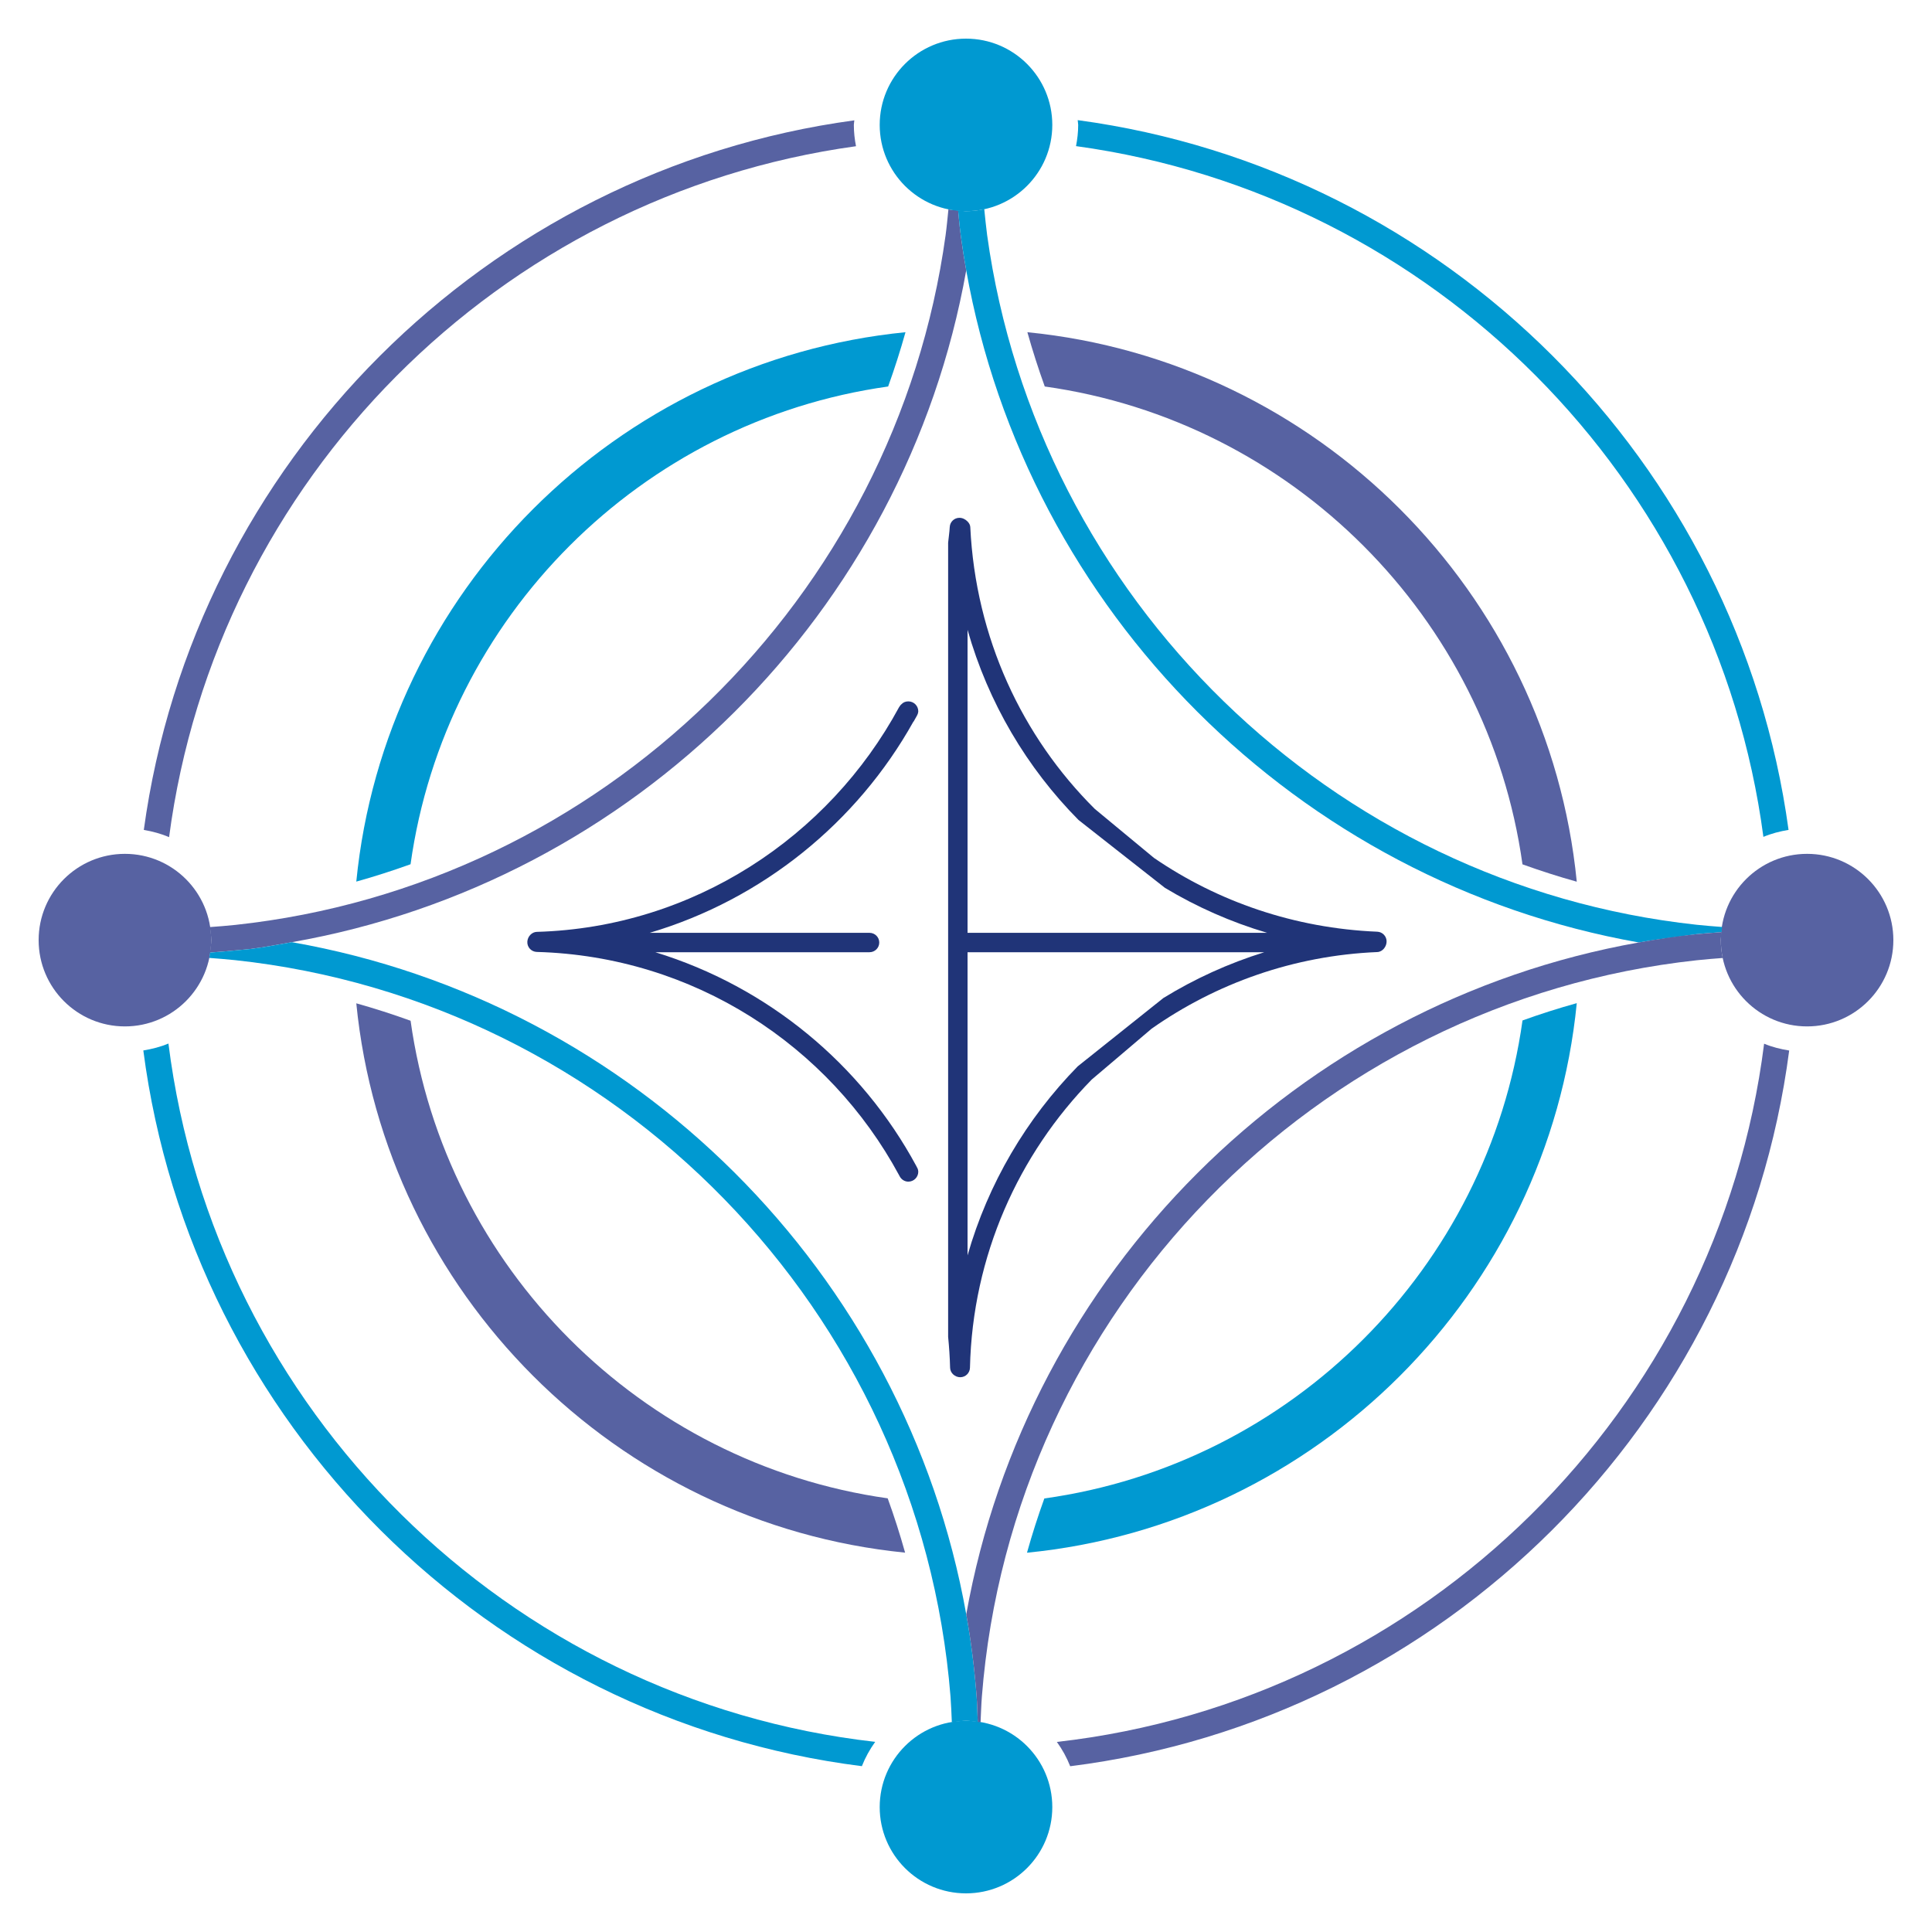
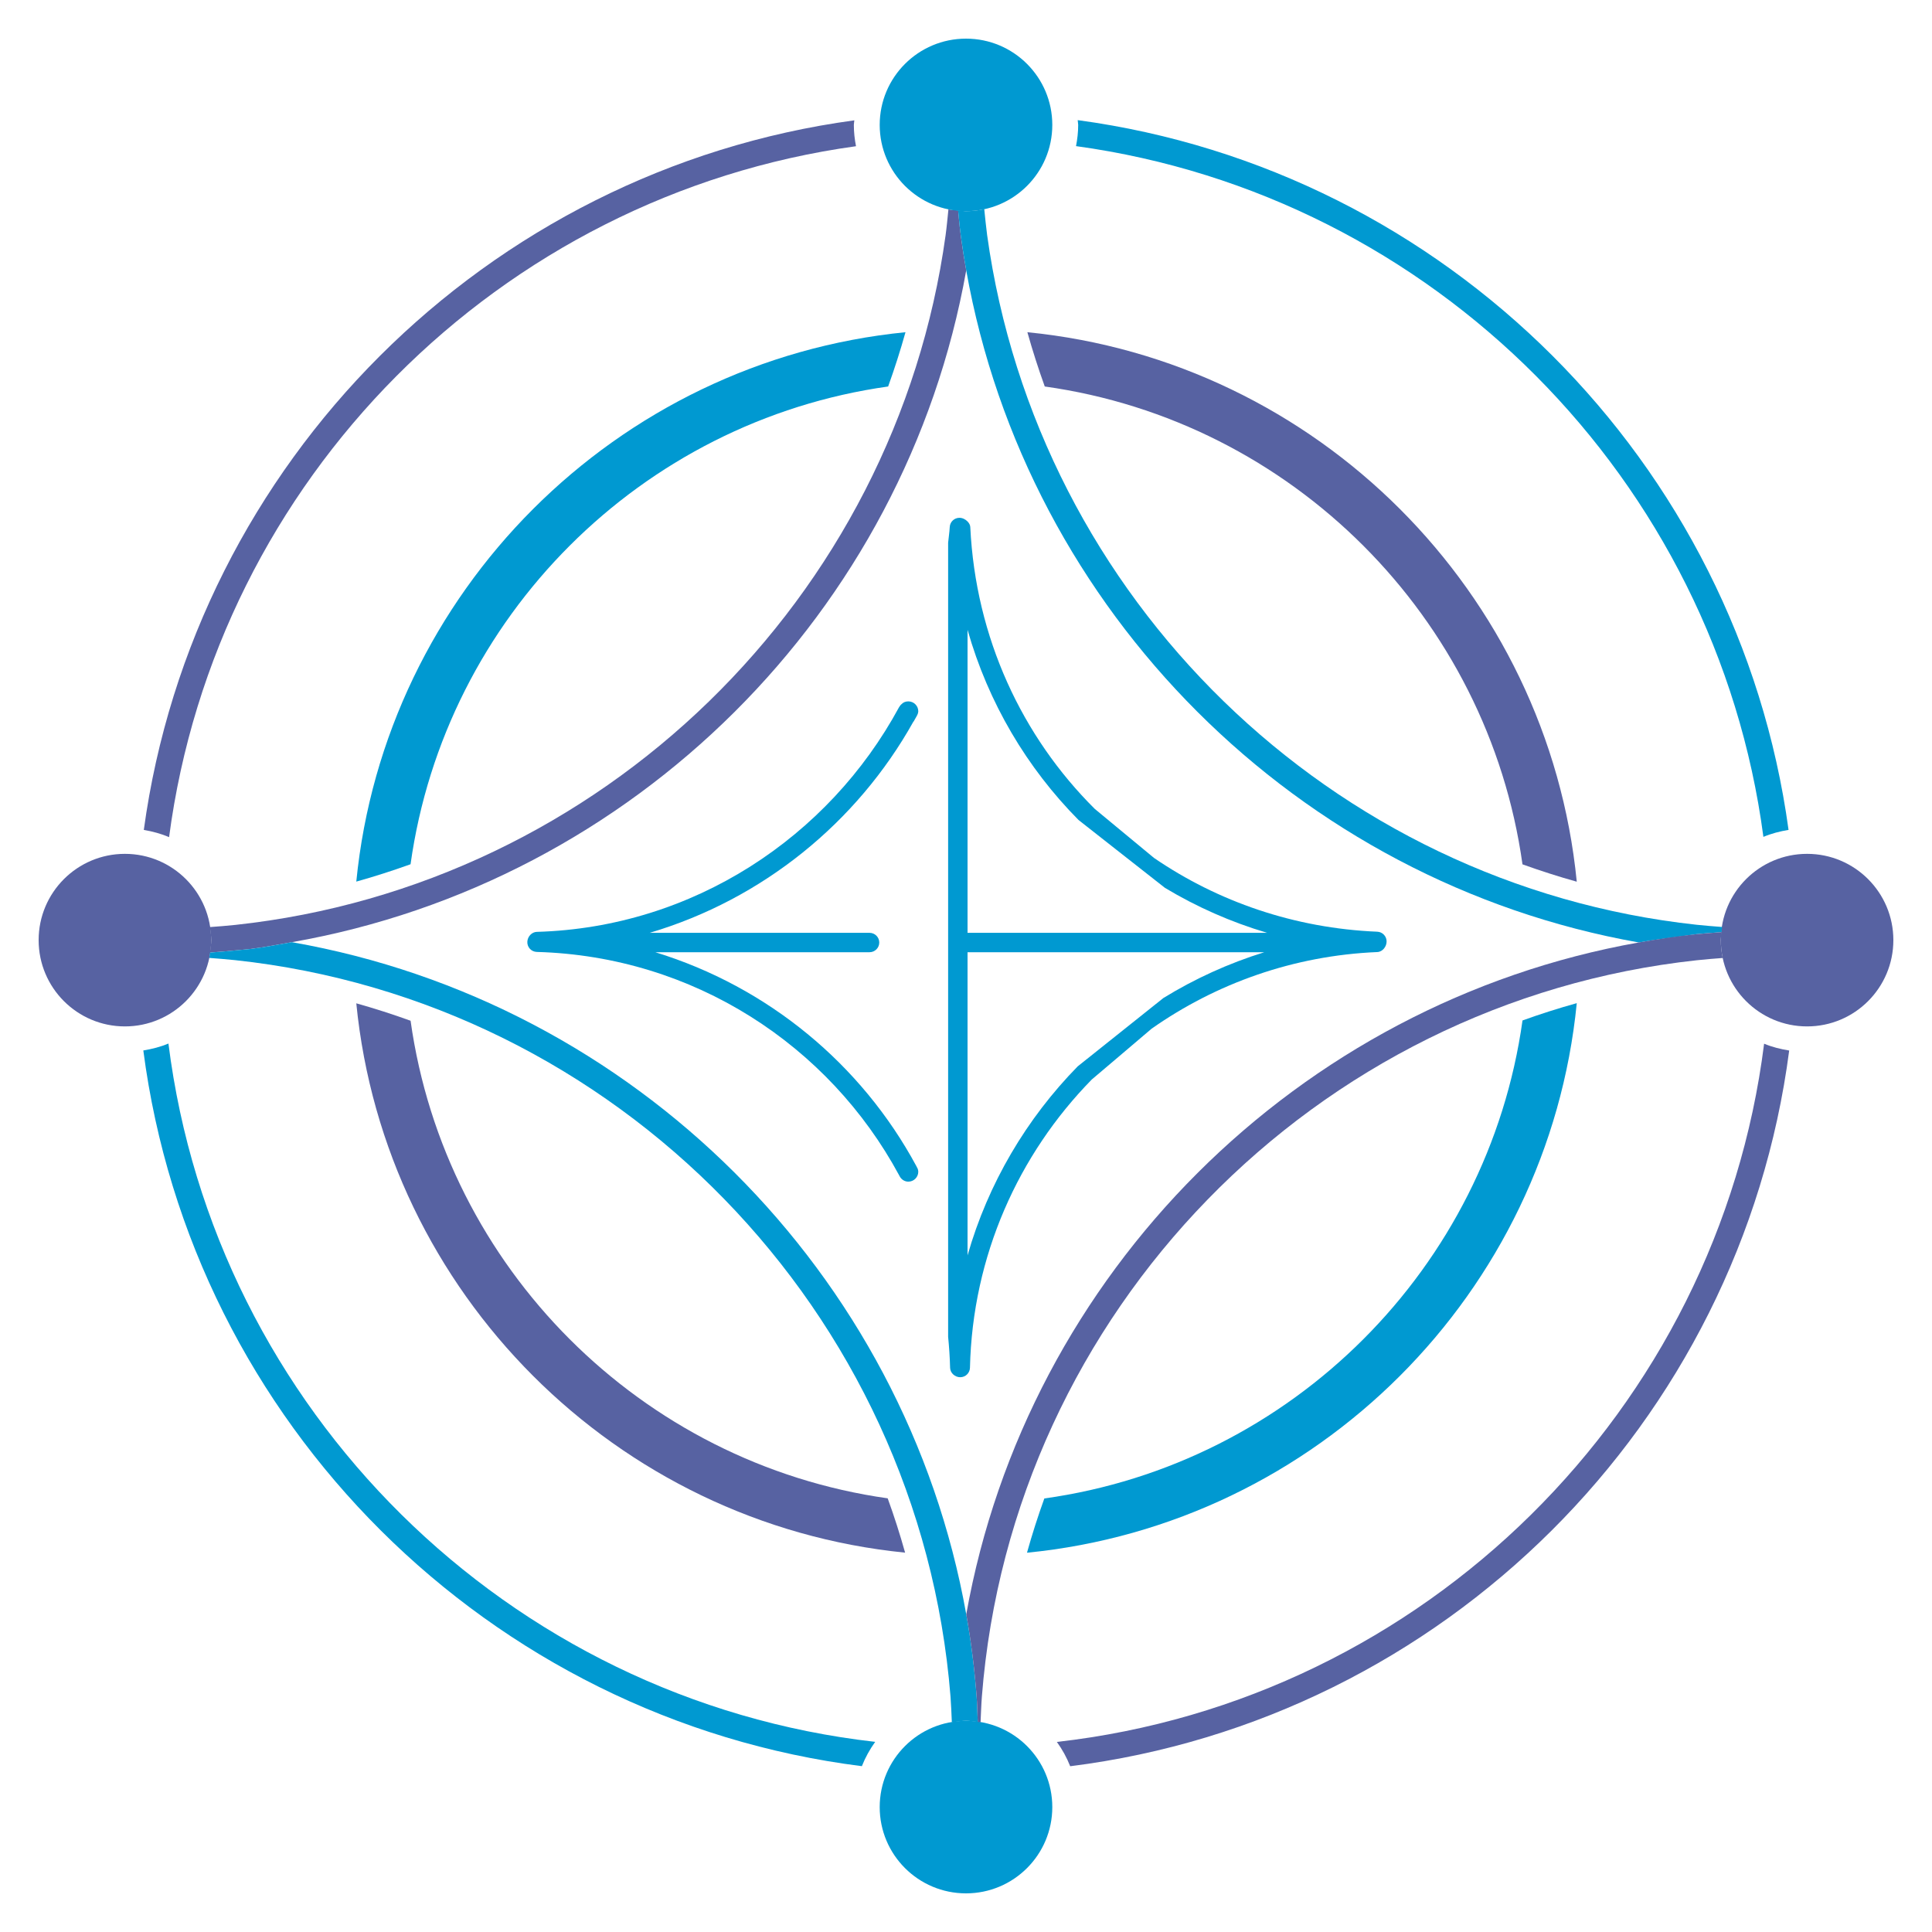
<svg xmlns="http://www.w3.org/2000/svg" viewBox="0 0 600 600" role="img" aria-label="Groupe Étoile Boréale">
  <path fill="#5762A2" d="M 561.21 265.17 C 576.01 265.17 588.00 277.17 588.00 291.96 C 588.00 306.76 576.01 318.76 561.21 318.76 C 546.40 318.76 534.42 306.76 534.42 291.96 C 534.42 277.17 546.40 265.17 561.21 265.17" />
  <path fill="#0099D1" d="M 334.69 37.31 C 449.03 52.73 539.83 143.44 555.45 257.73 C 552.74 258.18 550.10 258.86 547.64 259.90 C 532.95 148.85 445.05 60.60 334.17 45.38 C 334.58 43.25 334.84 41.06 334.84 38.81 C 334.84 38.29 334.71 37.82 334.69 37.31" />
  <path fill="#5762A2" d="M 110.65 311.59 C 116.35 313.19 121.97 315.00 127.51 317.00 C 138.26 393.68 199.03 454.50 275.68 465.32 C 277.69 470.86 279.49 476.48 281.09 482.19 C 191.21 473.21 119.55 401.50 110.65 311.59" />
  <path fill="#0099D1" d="M 281.21 103.17 C 279.61 108.88 277.81 114.50 275.82 120.03 C 199.09 130.80 138.24 191.66 127.50 268.40 C 121.96 270.39 116.35 272.20 110.65 273.79 C 119.54 183.85 191.27 112.10 281.21 103.17" />
  <path fill="#0099D1" d="M 489.68 311.54 C 480.79 401.56 408.97 473.36 318.94 482.21 C 320.53 476.51 322.33 470.90 324.33 465.36 C 401.16 454.66 462.10 393.74 472.83 316.91 C 478.36 314.92 483.98 313.12 489.68 311.54" />
  <path fill="#5762A2" d="M 319.06 103.17 C 409.03 112.08 480.79 183.85 489.68 273.82 C 483.98 272.23 478.36 270.42 472.82 268.43 C 462.09 191.67 401.22 130.79 324.46 120.03 C 322.47 114.50 320.66 108.87 319.06 103.17" />
  <path fill="#5762A2" d="M 265.32 37.37 C 265.29 37.86 265.17 38.32 265.17 38.81 C 265.17 41.07 265.42 43.27 265.84 45.41 C 155.01 60.70 67.16 148.96 52.51 259.99 C 50.04 258.92 47.40 258.21 44.66 257.74 C 60.27 143.50 151.04 52.86 265.32 37.37" />
  <path fill="#5762A2" d="M 547.86 324.13 C 550.32 325.16 552.94 325.81 555.65 326.25 C 540.54 442.10 448.31 533.97 332.36 548.52 C 331.29 545.82 329.90 543.30 328.22 540.97 C 442.42 528.09 533.54 437.89 547.86 324.13" />
  <path fill="#0099D1" d="M 52.31 324.08 C 66.63 437.85 157.67 528.02 271.80 540.95 C 270.12 543.28 268.73 545.80 267.66 548.50 C 151.74 533.89 59.58 442.01 44.51 326.23 C 47.21 325.78 49.85 325.12 52.31 324.08" />
  <path fill="#5762A2" d="M 294.54 65.03 C 295.52 65.23 296.55 65.25 297.57 65.34 C 297.74 67.07 297.86 68.81 298.06 70.52 C 298.18 71.51 298.29 72.50 298.42 73.48 C 298.89 77.00 299.45 80.49 300.07 83.96 C 281.18 190.17 196.81 274.01 90.64 292.60 C 86.39 293.34 82.16 294.18 77.84 294.71 C 76.34 294.89 74.81 294.98 73.31 295.14 C 70.62 295.43 67.91 295.62 65.20 295.83 C 65.38 294.55 65.59 293.29 65.59 291.96 C 65.59 290.58 65.38 289.24 65.18 287.91 C 67.84 287.71 70.51 287.52 73.15 287.23 C 186.80 274.96 278.13 185.78 293.67 73.00 C 294.03 70.36 294.26 67.69 294.54 65.03" />
  <path fill="#0099D1" d="M 300.00 12.00 C 314.80 12.00 326.80 23.99 326.80 38.79 C 326.80 53.59 314.80 65.58 300.00 65.58 C 285.20 65.58 273.20 53.59 273.20 38.79 C 273.20 23.99 285.20 12.00 300.00 12.00" />
  <path fill="#5762A2" d="M 38.79 265.17 C 53.59 265.17 65.58 277.17 65.58 291.96 C 65.58 306.76 53.59 318.76 38.79 318.76 C 23.99 318.76 12.00 306.76 12.00 291.96 C 12.00 277.17 23.99 265.17 38.79 265.17" />
  <path fill="#0099D1" d="M 300.00 534.42 C 314.80 534.42 326.80 546.40 326.80 561.21 C 326.80 576.01 314.80 588.00 300.00 588.00 C 285.20 588.00 273.20 576.01 273.20 561.21 C 273.20 546.40 285.20 534.42 300.00 534.42" />
  <path fill="#0099D1" d="M 305.67 64.96 C 305.96 67.63 306.20 70.32 306.56 72.98 C 322.20 185.88 413.42 274.88 526.87 287.19 C 529.50 287.48 532.16 287.67 534.82 287.88 C 534.74 288.41 534.71 288.95 534.66 289.49 C 531.96 289.69 529.24 289.85 526.57 290.14 C 525.23 290.28 523.92 290.55 522.58 290.71 C 518.00 291.29 513.44 291.90 508.93 292.69 C 402.98 273.90 318.92 189.97 300.07 83.96 C 299.45 80.49 298.90 77.00 298.42 73.48 C 298.29 72.50 298.18 71.51 298.06 70.53 C 297.85 68.81 297.74 67.07 297.56 65.34 C 298.38 65.41 299.16 65.58 300.00 65.58 C 301.95 65.58 303.84 65.35 305.67 64.96" />
  <path fill="#0099D1" d="M 90.63 292.60 C 196.84 311.18 281.16 395.19 300.08 501.36 C 301.57 509.68 302.63 518.14 303.29 526.73 C 303.49 529.39 303.54 532.09 303.65 534.78 C 302.44 534.61 301.25 534.41 300.00 534.41 C 298.81 534.41 297.67 534.61 296.52 534.76 C 296.21 534.80 295.90 534.80 295.60 534.85 C 295.48 532.19 295.39 529.52 295.19 526.88 C 285.63 407.08 191.38 310.88 73.00 298.18 C 70.35 297.90 67.68 297.70 65.01 297.49 C 65.12 296.95 65.12 296.38 65.20 295.83 C 67.91 295.62 70.62 295.43 73.31 295.14 C 74.82 294.98 76.35 294.89 77.85 294.71 C 82.17 294.18 86.38 293.34 90.63 292.60" />
  <path fill="#5762A2" d="M 534.66 289.49 C 534.58 290.32 534.41 291.12 534.41 291.96 C 534.41 293.87 534.62 295.72 535.00 297.51 C 532.33 297.72 529.66 297.92 527.01 298.21 C 408.52 310.99 314.30 407.33 304.93 526.89 C 304.72 529.53 304.66 532.21 304.52 534.87 C 304.23 534.81 303.94 534.81 303.65 534.78 C 303.53 532.09 303.49 529.39 303.29 526.73 C 302.63 518.15 301.57 509.68 300.08 501.35 C 318.96 395.37 403.03 311.47 508.93 292.69 C 514.76 291.66 520.62 290.77 526.57 290.14 C 529.24 289.86 531.96 289.70 534.66 289.49" />
-   <path fill="#203478" d="M 282.09 217.82 C 283.80 217.82 285.18 219.20 285.18 220.91 C 285.18 221.16 285.09 221.40 285.04 221.63 C 284.94 222.01 284.32 223.04 284.30 223.08 L 283.73 224.09 L 283.67 224.10 C 266.15 255.49 236.74 279.33 201.76 289.70 L 270.04 289.70 C 271.71 289.70 273.06 291.04 273.06 292.71 C 273.06 294.37 271.71 295.72 270.04 295.72 L 203.51 295.72 C 238.47 306.44 267.51 330.51 284.57 362.12 C 284.73 362.41 284.85 362.71 285.01 362.99 C 285.09 363.27 285.18 363.56 285.18 363.88 C 285.18 365.58 283.80 366.97 282.09 366.97 C 280.91 366.97 279.91 366.28 279.39 365.29 C 279.32 365.18 279.28 365.06 279.21 364.95 C 257.46 324.66 215.45 296.99 166.69 295.63 C 165.87 295.60 165.11 295.25 164.55 294.65 C 164.01 294.05 163.72 293.26 163.77 292.44 C 163.85 290.88 165.13 289.45 166.70 289.40 C 215.14 288.03 257.35 260.05 279.21 219.63 L 279.66 218.99 L 279.92 218.74 C 280.48 218.13 281.21 217.82 282.09 217.82" />
-   <path fill="#203478" d="M 297.96 160.81 C 298.90 160.81 299.82 161.27 300.48 161.95 C 300.95 162.44 301.30 163.02 301.33 163.68 C 302.99 198.06 317.40 228.75 339.99 251.21 L 346.56 256.65 L 346.56 263.78 L 334.93 254.64 C 318.91 238.45 306.92 218.27 300.48 195.60 L 300.48 289.70 L 346.56 289.70 L 346.56 295.72 L 300.48 295.72 L 300.48 389.87 C 306.88 367.48 318.81 347.38 334.69 331.17 L 346.56 321.70 L 346.56 328.89 L 339.06 335.25 C 316.30 358.48 302.02 390.03 301.23 424.77 C 301.19 426.40 299.85 427.71 298.21 427.71 C 296.57 427.71 295.10 426.40 295.06 424.77 C 294.98 421.53 294.76 418.33 294.45 415.16 L 294.45 168.55 C 294.60 166.91 294.87 165.32 294.95 163.68 C 295.03 162.07 296.35 160.81 297.96 160.81" />
-   <path fill="#203478" d="M 346.56 256.65 L 358.40 266.45 C 378.20 279.99 401.95 288.27 427.73 289.35 C 429.30 289.42 430.55 290.68 430.62 292.24 C 430.69 293.90 429.40 295.60 427.74 295.67 C 401.73 296.76 377.65 305.42 357.64 319.47 L 346.56 328.89 L 346.56 321.70 L 361.29 309.95 C 371.01 303.97 381.53 299.17 392.64 295.72 L 346.56 295.72 L 346.56 289.70 L 393.53 289.70 C 382.26 286.36 371.61 281.64 361.78 275.73 L 346.56 263.78 L 346.56 256.65" />
+   <path fill="#0099D1" d="M 282.09 217.82 C 283.80 217.82 285.18 219.20 285.18 220.91 C 285.18 221.16 285.09 221.40 285.04 221.63 C 284.94 222.01 284.32 223.04 284.30 223.08 L 283.73 224.09 L 283.67 224.10 C 266.15 255.49 236.74 279.33 201.76 289.70 L 270.04 289.70 C 271.71 289.70 273.06 291.04 273.06 292.71 C 273.06 294.37 271.71 295.72 270.04 295.72 L 203.51 295.72 C 238.47 306.44 267.51 330.51 284.57 362.12 C 284.73 362.41 284.85 362.71 285.01 362.99 C 285.09 363.27 285.18 363.56 285.18 363.88 C 285.18 365.58 283.80 366.97 282.09 366.97 C 280.91 366.97 279.91 366.28 279.39 365.29 C 279.32 365.18 279.28 365.06 279.21 364.95 C 257.46 324.66 215.45 296.99 166.69 295.63 C 165.87 295.60 165.11 295.25 164.55 294.65 C 164.01 294.05 163.72 293.26 163.77 292.44 C 163.85 290.88 165.13 289.45 166.70 289.40 C 215.14 288.03 257.35 260.05 279.21 219.63 L 279.66 218.99 L 279.92 218.74 C 280.48 218.13 281.21 217.82 282.09 217.82" />
+   <path fill="#0099D1" d="M 297.96 160.81 C 298.90 160.81 299.82 161.27 300.48 161.95 C 300.95 162.44 301.30 163.02 301.33 163.68 C 302.99 198.06 317.40 228.75 339.99 251.21 L 346.56 256.65 L 346.56 263.78 L 334.93 254.64 C 318.91 238.45 306.92 218.27 300.48 195.60 L 300.48 289.70 L 346.56 289.70 L 346.56 295.72 L 300.48 295.72 L 300.48 389.87 C 306.88 367.48 318.81 347.38 334.69 331.17 L 346.56 321.70 L 346.56 328.89 L 339.06 335.25 C 316.30 358.48 302.02 390.03 301.23 424.77 C 301.19 426.40 299.85 427.71 298.21 427.71 C 296.57 427.71 295.10 426.40 295.06 424.77 C 294.98 421.53 294.76 418.33 294.45 415.16 L 294.45 168.55 C 294.60 166.91 294.87 165.32 294.95 163.68 C 295.03 162.07 296.35 160.81 297.96 160.81" />
+   <path fill="#0099D1" d="M 346.56 256.65 L 358.40 266.45 C 378.20 279.99 401.95 288.27 427.73 289.35 C 429.30 289.42 430.55 290.68 430.62 292.24 C 430.69 293.90 429.40 295.60 427.74 295.67 C 401.73 296.76 377.65 305.42 357.64 319.47 L 346.56 328.89 L 346.56 321.70 L 361.29 309.95 C 371.01 303.97 381.53 299.17 392.64 295.72 L 346.56 295.72 L 346.56 289.70 L 393.53 289.70 C 382.26 286.36 371.61 281.64 361.78 275.73 L 346.56 263.78 L 346.56 256.65" />
</svg>
